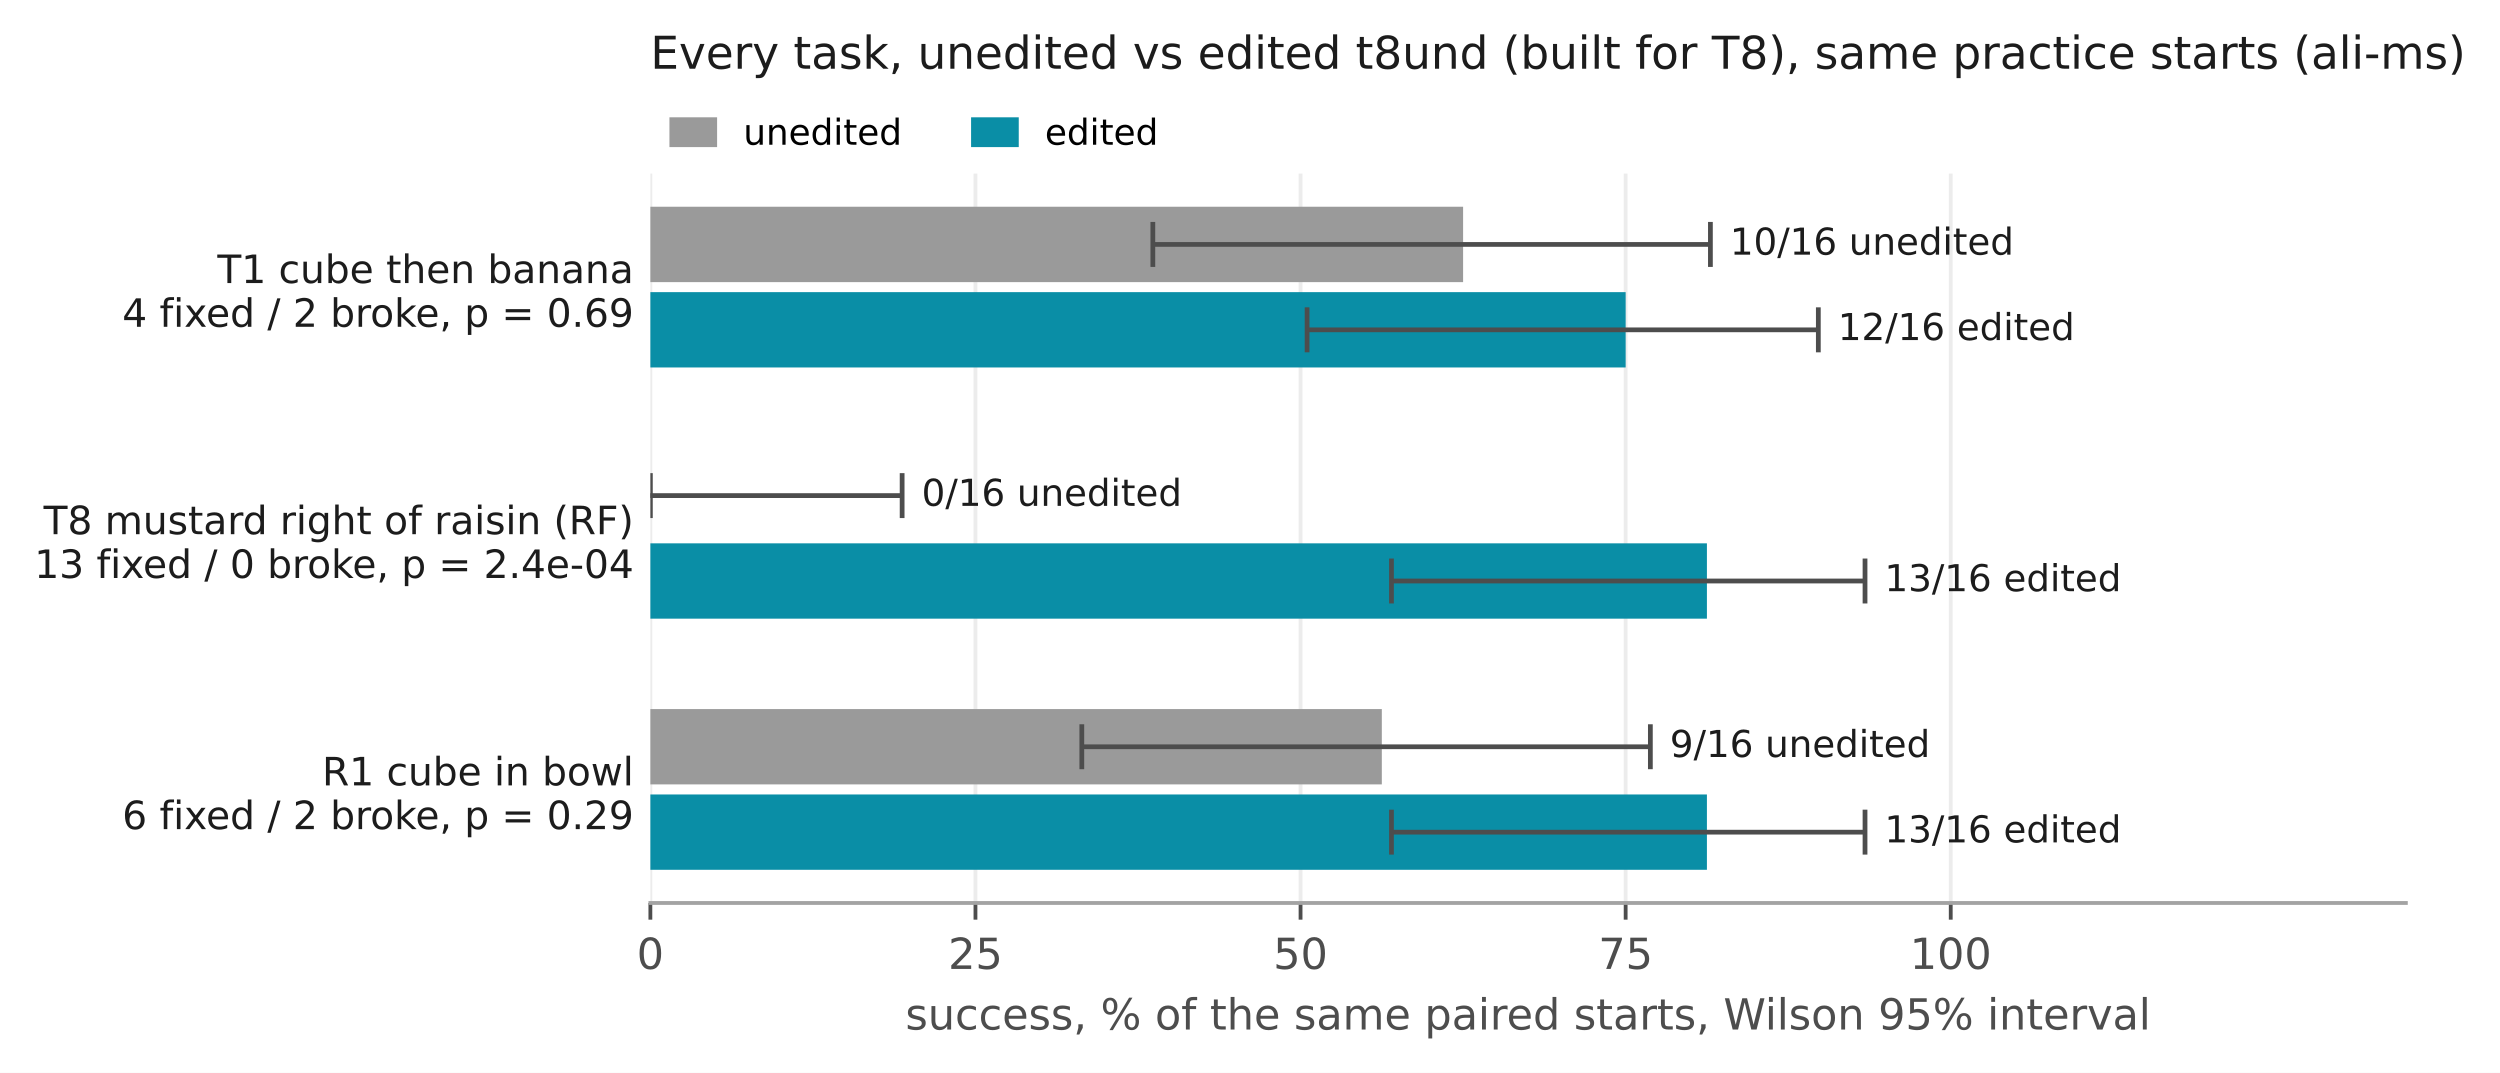
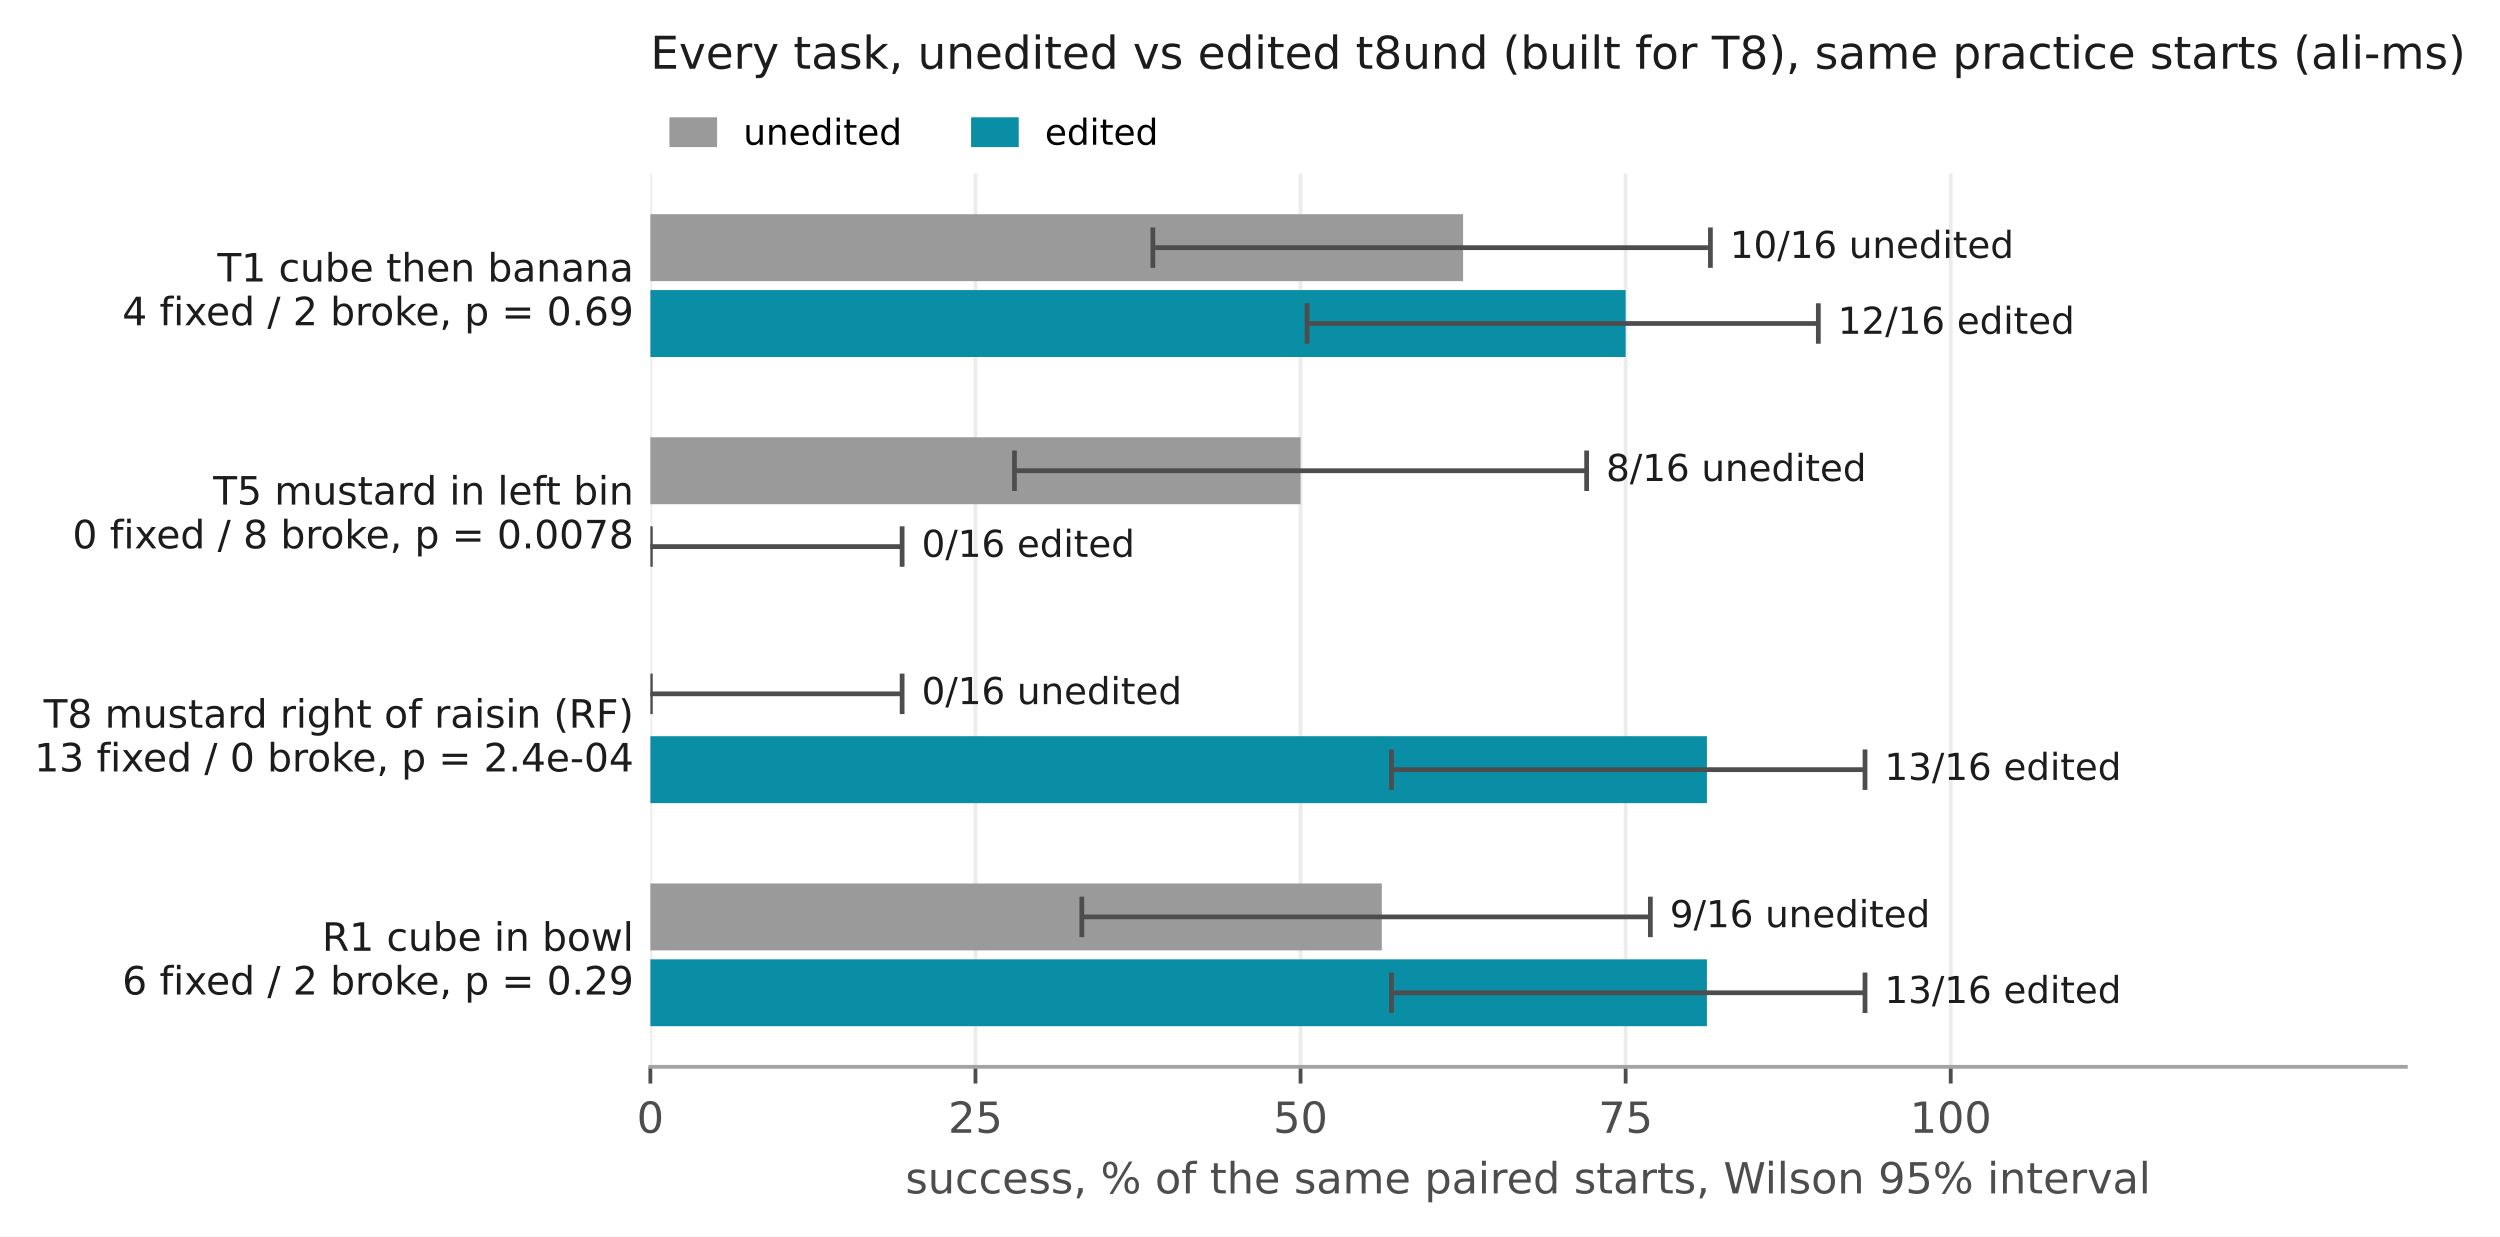
- <svg xmlns="http://www.w3.org/2000/svg" xmlns:xlink="http://www.w3.org/1999/xlink" width="524.466pt" height="225.054pt" viewBox="0 0 524.466 225.054" version="1.1">
+ <svg xmlns="http://www.w3.org/2000/svg" xmlns:xlink="http://www.w3.org/1999/xlink" width="524.466pt" height="259.426pt" viewBox="0 0 524.466 259.426" version="1.1">
  <defs>
    <style type="text/css">*{stroke-linejoin: round; stroke-linecap: butt}</style>
  </defs>
  <g id="figure_1">
    <g id="patch_1">
-       <path d="M 0 225.054  L 524.466 225.054  L 524.466 0  L 0 0  z " style="fill: #ffffff" />
+       <path d="M 0 259.426  L 524.466 259.426  L 524.466 0  L 0 0  z " style="fill: #ffffff" />
    </g>
    <g id="axes_1">
      <g id="patch_2">
-         <path d="M 136.438 189.433  L 504.718 189.433  L 504.718 36.419  L 136.438 36.419  z " style="fill: #ffffff" />
+         <path d="M 136.438 223.806  L 504.718 223.806  L 504.718 36.419  L 136.438 36.419  z " style="fill: #ffffff" />
      </g>
      <g id="matplotlib.axis_1">
        <g id="xtick_1">
          <g id="line2d_1">
-             <path d="M 136.438 189.433  L 136.438 36.419  " clip-path="url(#pee0c1a0121)" style="fill: none; stroke: #ececec; stroke-width: 0.8; stroke-linecap: square" />
+             <path d="M 136.438 223.806  L 136.438 36.419  " clip-path="url(#p0407baefe7)" style="fill: none; stroke: #ececec; stroke-width: 0.8; stroke-linecap: square" />
          </g>
          <g id="line2d_2">
            <defs>
-               <path id="m9356c57a98" d="M 0 0  L 0 3.5  " style="stroke: #4d4d4d; stroke-width: 0.8" />
+               <path id="ma26989bb15" d="M 0 0  L 0 3.5  " style="stroke: #4d4d4d; stroke-width: 0.8" />
            </defs>
            <g>
-               <use xlink:href="#m9356c57a98" x="136.438" y="189.433" style="fill: #4d4d4d; stroke: #4d4d4d; stroke-width: 0.8" />
+               <use xlink:href="#ma26989bb15" x="136.438" y="223.806" style="fill: #4d4d4d; stroke: #4d4d4d; stroke-width: 0.8" />
            </g>
          </g>
          <g id="text_1">
-             <text style="font-size: 9px; font-family: 'DejaVu Sans'; text-anchor: middle; fill: #4d4d4d" x="136.438" y="203.272" transform="rotate(-0 136.438 203.2715)">0</text>
+             <text style="font-size: 9px; font-family: 'DejaVu Sans'; text-anchor: middle; fill: #4d4d4d" x="136.438" y="237.644" transform="rotate(-0 136.438 237.6443)">0</text>
          </g>
        </g>
        <g id="xtick_2">
          <g id="line2d_3">
-             <path d="M 204.638 189.433  L 204.638 36.419  " clip-path="url(#pee0c1a0121)" style="fill: none; stroke: #ececec; stroke-width: 0.8; stroke-linecap: square" />
+             <path d="M 204.638 223.806  L 204.638 36.419  " clip-path="url(#p0407baefe7)" style="fill: none; stroke: #ececec; stroke-width: 0.8; stroke-linecap: square" />
          </g>
          <g id="line2d_4">
            <g>
-               <use xlink:href="#m9356c57a98" x="204.638" y="189.433" style="fill: #4d4d4d; stroke: #4d4d4d; stroke-width: 0.8" />
+               <use xlink:href="#ma26989bb15" x="204.638" y="223.806" style="fill: #4d4d4d; stroke: #4d4d4d; stroke-width: 0.8" />
            </g>
          </g>
          <g id="text_2">
-             <text style="font-size: 9px; font-family: 'DejaVu Sans'; text-anchor: middle; fill: #4d4d4d" x="204.638" y="203.272" transform="rotate(-0 204.638 203.2715)">25</text>
+             <text style="font-size: 9px; font-family: 'DejaVu Sans'; text-anchor: middle; fill: #4d4d4d" x="204.638" y="237.644" transform="rotate(-0 204.638 237.6443)">25</text>
          </g>
        </g>
        <g id="xtick_3">
          <g id="line2d_5">
-             <path d="M 272.838 189.433  L 272.838 36.419  " clip-path="url(#pee0c1a0121)" style="fill: none; stroke: #ececec; stroke-width: 0.8; stroke-linecap: square" />
+             <path d="M 272.838 223.806  L 272.838 36.419  " clip-path="url(#p0407baefe7)" style="fill: none; stroke: #ececec; stroke-width: 0.8; stroke-linecap: square" />
          </g>
          <g id="line2d_6">
            <g>
-               <use xlink:href="#m9356c57a98" x="272.838" y="189.433" style="fill: #4d4d4d; stroke: #4d4d4d; stroke-width: 0.8" />
+               <use xlink:href="#ma26989bb15" x="272.838" y="223.806" style="fill: #4d4d4d; stroke: #4d4d4d; stroke-width: 0.8" />
            </g>
          </g>
          <g id="text_3">
-             <text style="font-size: 9px; font-family: 'DejaVu Sans'; text-anchor: middle; fill: #4d4d4d" x="272.838" y="203.272" transform="rotate(-0 272.838 203.2715)">50</text>
+             <text style="font-size: 9px; font-family: 'DejaVu Sans'; text-anchor: middle; fill: #4d4d4d" x="272.838" y="237.644" transform="rotate(-0 272.838 237.6443)">50</text>
          </g>
        </g>
        <g id="xtick_4">
          <g id="line2d_7">
-             <path d="M 341.038 189.433  L 341.038 36.419  " clip-path="url(#pee0c1a0121)" style="fill: none; stroke: #ececec; stroke-width: 0.8; stroke-linecap: square" />
+             <path d="M 341.038 223.806  L 341.038 36.419  " clip-path="url(#p0407baefe7)" style="fill: none; stroke: #ececec; stroke-width: 0.8; stroke-linecap: square" />
          </g>
          <g id="line2d_8">
            <g>
-               <use xlink:href="#m9356c57a98" x="341.038" y="189.433" style="fill: #4d4d4d; stroke: #4d4d4d; stroke-width: 0.8" />
+               <use xlink:href="#ma26989bb15" x="341.038" y="223.806" style="fill: #4d4d4d; stroke: #4d4d4d; stroke-width: 0.8" />
            </g>
          </g>
          <g id="text_4">
-             <text style="font-size: 9px; font-family: 'DejaVu Sans'; text-anchor: middle; fill: #4d4d4d" x="341.038" y="203.272" transform="rotate(-0 341.038 203.2715)">75</text>
+             <text style="font-size: 9px; font-family: 'DejaVu Sans'; text-anchor: middle; fill: #4d4d4d" x="341.038" y="237.644" transform="rotate(-0 341.038 237.6443)">75</text>
          </g>
        </g>
        <g id="xtick_5">
          <g id="line2d_9">
-             <path d="M 409.238 189.433  L 409.238 36.419  " clip-path="url(#pee0c1a0121)" style="fill: none; stroke: #ececec; stroke-width: 0.8; stroke-linecap: square" />
+             <path d="M 409.238 223.806  L 409.238 36.419  " clip-path="url(#p0407baefe7)" style="fill: none; stroke: #ececec; stroke-width: 0.8; stroke-linecap: square" />
          </g>
          <g id="line2d_10">
            <g>
-               <use xlink:href="#m9356c57a98" x="409.238" y="189.433" style="fill: #4d4d4d; stroke: #4d4d4d; stroke-width: 0.8" />
+               <use xlink:href="#ma26989bb15" x="409.238" y="223.806" style="fill: #4d4d4d; stroke: #4d4d4d; stroke-width: 0.8" />
            </g>
          </g>
          <g id="text_5">
-             <text style="font-size: 9px; font-family: 'DejaVu Sans'; text-anchor: middle; fill: #4d4d4d" x="409.238" y="203.272" transform="rotate(-0 409.238 203.2715)">100</text>
+             <text style="font-size: 9px; font-family: 'DejaVu Sans'; text-anchor: middle; fill: #4d4d4d" x="409.238" y="237.644" transform="rotate(-0 409.238 237.6443)">100</text>
          </g>
        </g>
        <g id="text_6">
-           <text style="font-size: 9px; font-family: 'DejaVu Sans'; text-anchor: middle; fill: #4d4d4d" x="320.578" y="215.982" transform="rotate(-0 320.578 215.9818)">success, % of the same paired starts, Wilson 95% interval</text>
+           <text style="font-size: 9px; font-family: 'DejaVu Sans'; text-anchor: middle; fill: #4d4d4d" x="320.578" y="250.355" transform="rotate(-0 320.578 250.3546)">success, % of the same paired starts, Wilson 95% interval</text>
        </g>
      </g>
      <g id="matplotlib.axis_2">
        <g id="ytick_1">
          <g id="line2d_11" />
          <g id="text_7">
-             <text style="font-size: 8.2px; font-family: 'DejaVu Sans'; fill: #1c1c1c" transform="translate(67.56609 164.764)">R1 cube in bowl</text>
-             <text style="font-size: 8.2px; font-family: 'DejaVu Sans'; fill: #1c1c1c" transform="translate(25.63847 173.9462)">6 fixed / 2 broke, p = 0.29</text>
+             <text style="font-size: 8.2px; font-family: 'DejaVu Sans'; fill: #1c1c1c" transform="translate(67.56609 199.4594)">R1 cube in bowl</text>
+             <text style="font-size: 8.2px; font-family: 'DejaVu Sans'; fill: #1c1c1c" transform="translate(25.63847 208.6416)">6 fixed / 2 broke, p = 0.29</text>
          </g>
        </g>
        <g id="ytick_2">
          <g id="line2d_12" />
          <g id="text_8">
-             <text style="font-size: 8.2px; font-family: 'DejaVu Sans'; fill: #1c1c1c" transform="translate(9.150062 112.073)">T8 mustard right of raisin (RF)</text>
-             <text style="font-size: 8.2px; font-family: 'DejaVu Sans'; fill: #1c1c1c" transform="translate(7.2 121.2553)">13 fixed / 0 broke, p = 2.4e-04</text>
+             <text style="font-size: 8.2px; font-family: 'DejaVu Sans'; fill: #1c1c1c" transform="translate(9.150062 152.6594)">T8 mustard right of raisin (RF)</text>
+             <text style="font-size: 8.2px; font-family: 'DejaVu Sans'; fill: #1c1c1c" transform="translate(7.2 161.8416)">13 fixed / 0 broke, p = 2.4e-04</text>
          </g>
        </g>
        <g id="ytick_3">
          <g id="line2d_13" />
          <g id="text_9">
-             <text style="font-size: 8.2px; font-family: 'DejaVu Sans'; fill: #1c1c1c" transform="translate(45.60931 59.38213)">T1 cube then banana</text>
-             <text style="font-size: 8.2px; font-family: 'DejaVu Sans'; fill: #1c1c1c" transform="translate(25.63847 68.56434)">4 fixed / 2 broke, p = 0.69</text>
+             <text style="font-size: 8.2px; font-family: 'DejaVu Sans'; fill: #1c1c1c" transform="translate(44.72269 105.8594)">T5 mustard in left bin</text>
+             <text style="font-size: 8.2px; font-family: 'DejaVu Sans'; fill: #1c1c1c" transform="translate(15.20397 115.0417)">0 fixed / 8 broke, p = 0.0078</text>
+           </g>
+         </g>
+         <g id="ytick_4">
+           <g id="line2d_14" />
+           <g id="text_10">
+             <text style="font-size: 8.2px; font-family: 'DejaVu Sans'; fill: #1c1c1c" transform="translate(45.60931 59.05944)">T1 cube then banana</text>
+             <text style="font-size: 8.2px; font-family: 'DejaVu Sans'; fill: #1c1c1c" transform="translate(25.63847 68.24165)">4 fixed / 2 broke, p = 0.69</text>
          </g>
        </g>
      </g>
      <g id="patch_3">
-         <path d="M 136.438 59.181  L 306.938 59.181  L 306.938 43.374  L 136.438 43.374  z " clip-path="url(#pee0c1a0121)" style="fill: #9a9a9a" />
+         <path d="M 136.438 58.976  L 306.938 58.976  L 306.938 44.936  L 136.438 44.936  z " clip-path="url(#p0407baefe7)" style="fill: #9a9a9a" />
      </g>
      <g id="patch_4">
-         <path d="M 136.438 77.096  L 341.038 77.096  L 341.038 61.289  L 136.438 61.289  z " clip-path="url(#pee0c1a0121)" style="fill: #0a8ea6" />
+         <path d="M 136.438 74.888  L 341.038 74.888  L 341.038 60.848  L 136.438 60.848  z " clip-path="url(#p0407baefe7)" style="fill: #0a8ea6" />
      </g>
      <g id="patch_5">
-         <path d="M 136.438 111.872  L 136.438 111.872  L 136.438 96.065  L 136.438 96.065  z " clip-path="url(#pee0c1a0121)" style="fill: #9a9a9a" />
+         <path d="M 136.438 105.776  L 272.838 105.776  L 272.838 91.736  L 136.438 91.736  z " clip-path="url(#p0407baefe7)" style="fill: #9a9a9a" />
      </g>
      <g id="patch_6">
-         <path d="M 136.438 129.787  L 358.088 129.787  L 358.088 113.98  L 136.438 113.98  z " clip-path="url(#pee0c1a0121)" style="fill: #0a8ea6" />
+         <path d="M 136.438 121.688  L 136.438 121.688  L 136.438 107.648  L 136.438 107.648  z " clip-path="url(#p0407baefe7)" style="fill: #0a8ea6" />
      </g>
      <g id="patch_7">
-         <path d="M 136.438 164.563  L 289.888 164.563  L 289.888 148.756  L 136.438 148.756  z " clip-path="url(#pee0c1a0121)" style="fill: #9a9a9a" />
+         <path d="M 136.438 152.576  L 136.438 152.576  L 136.438 138.536  L 136.438 138.536  z " clip-path="url(#p0407baefe7)" style="fill: #9a9a9a" />
      </g>
      <g id="patch_8">
-         <path d="M 136.438 182.478  L 358.088 182.478  L 358.088 166.67  L 136.438 166.67  z " clip-path="url(#pee0c1a0121)" style="fill: #0a8ea6" />
+         <path d="M 136.438 168.488  L 358.088 168.488  L 358.088 154.448  L 136.438 154.448  z " clip-path="url(#p0407baefe7)" style="fill: #0a8ea6" />
      </g>
      <g id="patch_9">
-         <path d="M 136.438 189.433  L 504.718 189.433  " style="fill: none; stroke: #a3a3a3; stroke-width: 0.8; stroke-linejoin: miter; stroke-linecap: square" />
-       </g>
-       <g id="line2d_14">
-         <path d="M 241.851 51.277  L 358.821 51.277  " clip-path="url(#pee0c1a0121)" style="fill: none; stroke: #4d4d4d" />
+         <path d="M 136.438 199.376  L 289.888 199.376  L 289.888 185.336  L 136.438 185.336  z " clip-path="url(#p0407baefe7)" style="fill: #9a9a9a" />
+       </g>
+       <g id="patch_10">
+         <path d="M 136.438 215.288  L 358.088 215.288  L 358.088 201.248  L 136.438 201.248  z " clip-path="url(#p0407baefe7)" style="fill: #0a8ea6" />
+       </g>
+       <g id="patch_11">
+         <path d="M 136.438 223.806  L 504.718 223.806  " style="fill: none; stroke: #a3a3a3; stroke-width: 0.8; stroke-linejoin: miter; stroke-linecap: square" />
      </g>
      <g id="line2d_15">
-         <path d="M 241.851 55.493  L 241.851 47.062  " clip-path="url(#pee0c1a0121)" style="fill: none; stroke: #4d4d4d; stroke-linecap: square" />
+         <path d="M 241.851 51.956  L 358.821 51.956  " clip-path="url(#p0407baefe7)" style="fill: none; stroke: #4d4d4d" />
      </g>
      <g id="line2d_16">
-         <path d="M 358.821 55.493  L 358.821 47.062  " clip-path="url(#pee0c1a0121)" style="fill: none; stroke: #4d4d4d; stroke-linecap: square" />
-       </g>
-       <g id="text_10">
-         <text style="font-size: 7.8px; font-family: 'DejaVu Sans'; text-anchor: start; fill: #1c1c1c" x="362.913" y="53.43" transform="rotate(-0 362.9132 53.42966)">10/16 unedited</text>
+         <path d="M 241.851 55.7  L 241.851 48.212  " clip-path="url(#p0407baefe7)" style="fill: none; stroke: #4d4d4d; stroke-linecap: square" />
      </g>
      <g id="line2d_17">
-         <path d="M 274.207 69.192  L 381.461 69.192  " clip-path="url(#pee0c1a0121)" style="fill: none; stroke: #4d4d4d" />
+         <path d="M 358.821 55.7  L 358.821 48.212  " clip-path="url(#p0407baefe7)" style="fill: none; stroke: #4d4d4d; stroke-linecap: square" />
+       </g>
+       <g id="text_11">
+         <text style="font-size: 7.8px; font-family: 'DejaVu Sans'; text-anchor: start; fill: #1c1c1c" x="362.913" y="54.108" transform="rotate(-0 362.9132 54.10843)">10/16 unedited</text>
      </g>
      <g id="line2d_18">
-         <path d="M 274.207 73.408  L 274.207 64.977  " clip-path="url(#pee0c1a0121)" style="fill: none; stroke: #4d4d4d; stroke-linecap: square" />
+         <path d="M 274.207 67.868  L 381.461 67.868  " clip-path="url(#p0407baefe7)" style="fill: none; stroke: #4d4d4d" />
      </g>
      <g id="line2d_19">
-         <path d="M 381.461 73.408  L 381.461 64.977  " clip-path="url(#pee0c1a0121)" style="fill: none; stroke: #4d4d4d; stroke-linecap: square" />
-       </g>
-       <g id="text_11">
-         <text style="font-size: 7.8px; font-family: 'DejaVu Sans'; text-anchor: start; fill: #1c1c1c" x="385.553" y="71.345" transform="rotate(-0 385.5534 71.34457)">12/16 edited</text>
+         <path d="M 274.207 71.612  L 274.207 64.124  " clip-path="url(#p0407baefe7)" style="fill: none; stroke: #4d4d4d; stroke-linecap: square" />
      </g>
      <g id="line2d_20">
-         <path d="M 136.438 103.968  L 189.254 103.968  " clip-path="url(#pee0c1a0121)" style="fill: none; stroke: #4d4d4d" />
+         <path d="M 381.461 71.612  L 381.461 64.124  " clip-path="url(#p0407baefe7)" style="fill: none; stroke: #4d4d4d; stroke-linecap: square" />
+       </g>
+       <g id="text_12">
+         <text style="font-size: 7.8px; font-family: 'DejaVu Sans'; text-anchor: start; fill: #1c1c1c" x="385.553" y="70.02" transform="rotate(-0 385.5534 70.02043)">12/16 edited</text>
      </g>
      <g id="line2d_21">
-         <path d="M 136.438 108.184  L 136.438 99.753  " clip-path="url(#pee0c1a0121)" style="fill: none; stroke: #4d4d4d; stroke-linecap: square" />
+         <path d="M 212.821 98.756  L 332.855 98.756  " clip-path="url(#p0407baefe7)" style="fill: none; stroke: #4d4d4d" />
      </g>
      <g id="line2d_22">
-         <path d="M 189.254 108.184  L 189.254 99.753  " clip-path="url(#pee0c1a0121)" style="fill: none; stroke: #4d4d4d; stroke-linecap: square" />
-       </g>
-       <g id="text_12">
-         <text style="font-size: 7.8px; font-family: 'DejaVu Sans'; text-anchor: start; fill: #1c1c1c" x="193.346" y="106.121" transform="rotate(-0 193.3462 106.1206)">0/16 unedited</text>
+         <path d="M 212.821 102.5  L 212.821 95.012  " clip-path="url(#p0407baefe7)" style="fill: none; stroke: #4d4d4d; stroke-linecap: square" />
      </g>
      <g id="line2d_23">
-         <path d="M 291.91 121.883  L 391.256 121.883  " clip-path="url(#pee0c1a0121)" style="fill: none; stroke: #4d4d4d" />
+         <path d="M 332.855 102.5  L 332.855 95.012  " clip-path="url(#p0407baefe7)" style="fill: none; stroke: #4d4d4d; stroke-linecap: square" />
+       </g>
+       <g id="text_13">
+         <text style="font-size: 7.8px; font-family: 'DejaVu Sans'; text-anchor: start; fill: #1c1c1c" x="336.947" y="100.908" transform="rotate(-0 336.9472 100.9084)">8/16 unedited</text>
      </g>
      <g id="line2d_24">
-         <path d="M 291.91 126.098  L 291.91 117.668  " clip-path="url(#pee0c1a0121)" style="fill: none; stroke: #4d4d4d; stroke-linecap: square" />
+         <path d="M 136.438 114.668  L 189.254 114.668  " clip-path="url(#p0407baefe7)" style="fill: none; stroke: #4d4d4d" />
      </g>
      <g id="line2d_25">
-         <path d="M 391.256 126.098  L 391.256 117.668  " clip-path="url(#pee0c1a0121)" style="fill: none; stroke: #4d4d4d; stroke-linecap: square" />
-       </g>
-       <g id="text_13">
-         <text style="font-size: 7.8px; font-family: 'DejaVu Sans'; text-anchor: start; fill: #1c1c1c" x="395.348" y="124.035" transform="rotate(-0 395.3481 124.0355)">13/16 edited</text>
+         <path d="M 136.438 118.412  L 136.438 110.924  " clip-path="url(#p0407baefe7)" style="fill: none; stroke: #4d4d4d; stroke-linecap: square" />
      </g>
      <g id="line2d_26">
-         <path d="M 226.949 156.659  L 346.225 156.659  " clip-path="url(#pee0c1a0121)" style="fill: none; stroke: #4d4d4d" />
+         <path d="M 189.254 118.412  L 189.254 110.924  " clip-path="url(#p0407baefe7)" style="fill: none; stroke: #4d4d4d; stroke-linecap: square" />
+       </g>
+       <g id="text_14">
+         <text style="font-size: 7.8px; font-family: 'DejaVu Sans'; text-anchor: start; fill: #1c1c1c" x="193.346" y="116.82" transform="rotate(-0 193.3462 116.8204)">0/16 edited</text>
      </g>
      <g id="line2d_27">
-         <path d="M 226.949 160.874  L 226.949 152.444  " clip-path="url(#pee0c1a0121)" style="fill: none; stroke: #4d4d4d; stroke-linecap: square" />
+         <path d="M 136.438 145.556  L 189.254 145.556  " clip-path="url(#p0407baefe7)" style="fill: none; stroke: #4d4d4d" />
      </g>
      <g id="line2d_28">
-         <path d="M 346.225 160.874  L 346.225 152.444  " clip-path="url(#pee0c1a0121)" style="fill: none; stroke: #4d4d4d; stroke-linecap: square" />
-       </g>
-       <g id="text_14">
-         <text style="font-size: 7.8px; font-family: 'DejaVu Sans'; text-anchor: start; fill: #1c1c1c" x="350.317" y="158.811" transform="rotate(-0 350.3169 158.8115)">9/16 unedited</text>
+         <path d="M 136.438 149.3  L 136.438 141.812  " clip-path="url(#p0407baefe7)" style="fill: none; stroke: #4d4d4d; stroke-linecap: square" />
      </g>
      <g id="line2d_29">
-         <path d="M 291.91 174.574  L 391.256 174.574  " clip-path="url(#pee0c1a0121)" style="fill: none; stroke: #4d4d4d" />
+         <path d="M 189.254 149.3  L 189.254 141.812  " clip-path="url(#p0407baefe7)" style="fill: none; stroke: #4d4d4d; stroke-linecap: square" />
+       </g>
+       <g id="text_15">
+         <text style="font-size: 7.8px; font-family: 'DejaVu Sans'; text-anchor: start; fill: #1c1c1c" x="193.346" y="147.708" transform="rotate(-0 193.3462 147.7084)">0/16 unedited</text>
      </g>
      <g id="line2d_30">
-         <path d="M 291.91 178.789  L 291.91 170.359  " clip-path="url(#pee0c1a0121)" style="fill: none; stroke: #4d4d4d; stroke-linecap: square" />
+         <path d="M 291.91 161.468  L 391.256 161.468  " clip-path="url(#p0407baefe7)" style="fill: none; stroke: #4d4d4d" />
      </g>
      <g id="line2d_31">
-         <path d="M 391.256 178.789  L 391.256 170.359  " clip-path="url(#pee0c1a0121)" style="fill: none; stroke: #4d4d4d; stroke-linecap: square" />
-       </g>
-       <g id="text_15">
-         <text style="font-size: 7.8px; font-family: 'DejaVu Sans'; text-anchor: start; fill: #1c1c1c" x="395.348" y="176.726" transform="rotate(-0 395.3481 176.7264)">13/16 edited</text>
+         <path d="M 291.91 165.212  L 291.91 157.724  " clip-path="url(#p0407baefe7)" style="fill: none; stroke: #4d4d4d; stroke-linecap: square" />
+       </g>
+       <g id="line2d_32">
+         <path d="M 391.256 165.212  L 391.256 157.724  " clip-path="url(#p0407baefe7)" style="fill: none; stroke: #4d4d4d; stroke-linecap: square" />
      </g>
      <g id="text_16">
+         <text style="font-size: 7.8px; font-family: 'DejaVu Sans'; text-anchor: start; fill: #1c1c1c" x="395.348" y="163.62" transform="rotate(-0 395.3481 163.6204)">13/16 edited</text>
+       </g>
+       <g id="line2d_33">
+         <path d="M 226.949 192.356  L 346.225 192.356  " clip-path="url(#p0407baefe7)" style="fill: none; stroke: #4d4d4d" />
+       </g>
+       <g id="line2d_34">
+         <path d="M 226.949 196.1  L 226.949 188.612  " clip-path="url(#p0407baefe7)" style="fill: none; stroke: #4d4d4d; stroke-linecap: square" />
+       </g>
+       <g id="line2d_35">
+         <path d="M 346.225 196.1  L 346.225 188.612  " clip-path="url(#p0407baefe7)" style="fill: none; stroke: #4d4d4d; stroke-linecap: square" />
+       </g>
+       <g id="text_17">
+         <text style="font-size: 7.8px; font-family: 'DejaVu Sans'; text-anchor: start; fill: #1c1c1c" x="350.317" y="194.508" transform="rotate(-0 350.3169 194.5084)">9/16 unedited</text>
+       </g>
+       <g id="line2d_36">
+         <path d="M 291.91 208.268  L 391.256 208.268  " clip-path="url(#p0407baefe7)" style="fill: none; stroke: #4d4d4d" />
+       </g>
+       <g id="line2d_37">
+         <path d="M 291.91 212.012  L 291.91 204.524  " clip-path="url(#p0407baefe7)" style="fill: none; stroke: #4d4d4d; stroke-linecap: square" />
+       </g>
+       <g id="line2d_38">
+         <path d="M 391.256 212.012  L 391.256 204.524  " clip-path="url(#p0407baefe7)" style="fill: none; stroke: #4d4d4d; stroke-linecap: square" />
+       </g>
+       <g id="text_18">
+         <text style="font-size: 7.8px; font-family: 'DejaVu Sans'; text-anchor: start; fill: #1c1c1c" x="395.348" y="210.42" transform="rotate(-0 395.3481 210.4204)">13/16 edited</text>
+       </g>
+       <g id="text_19">
        <text style="font-size: 9.5px; font-family: 'DejaVu Sans'; text-anchor: start; fill: #1c1c1c" x="136.438" y="14.419" transform="rotate(-0 136.438 14.41852)">Every task, unedited vs edited t8und (built for T8), same practice starts (ali-ms)</text>
      </g>
      <g id="legend_1">
-         <g id="patch_10">
+         <g id="patch_12">
          <path d="M 140.938 30.359  L 149.938 30.359  L 149.938 25.109  L 140.938 25.109  z " style="fill: #9a9a9a; stroke: #9a9a9a; stroke-linejoin: miter" />
        </g>
-         <g id="text_17">
+         <g id="text_20">
          <text style="font-size: 7.5px; font-family: 'DejaVu Sans'; text-anchor: start" x="155.938" y="30.359" transform="rotate(-0 155.938 30.35875)">unedited</text>
        </g>
-         <g id="patch_11">
+         <g id="patch_13">
          <path d="M 204.22 30.359  L 213.22 30.359  L 213.22 25.109  L 204.22 25.109  z " style="fill: #0a8ea6; stroke: #0a8ea6; stroke-linejoin: miter" />
        </g>
-         <g id="text_18">
+         <g id="text_21">
          <text style="font-size: 7.5px; font-family: 'DejaVu Sans'; text-anchor: start" x="219.22" y="30.359" transform="rotate(-0 219.2205 30.35875)">edited</text>
        </g>
      </g>
    </g>
  </g>
  <defs>
-     <clipPath id="pee0c1a0121">
-       <rect x="136.438" y="36.419" width="368.28" height="153.014" />
+     <clipPath id="p0407baefe7">
+       <rect x="136.438" y="36.419" width="368.28" height="187.387" />
    </clipPath>
  </defs>
</svg>
